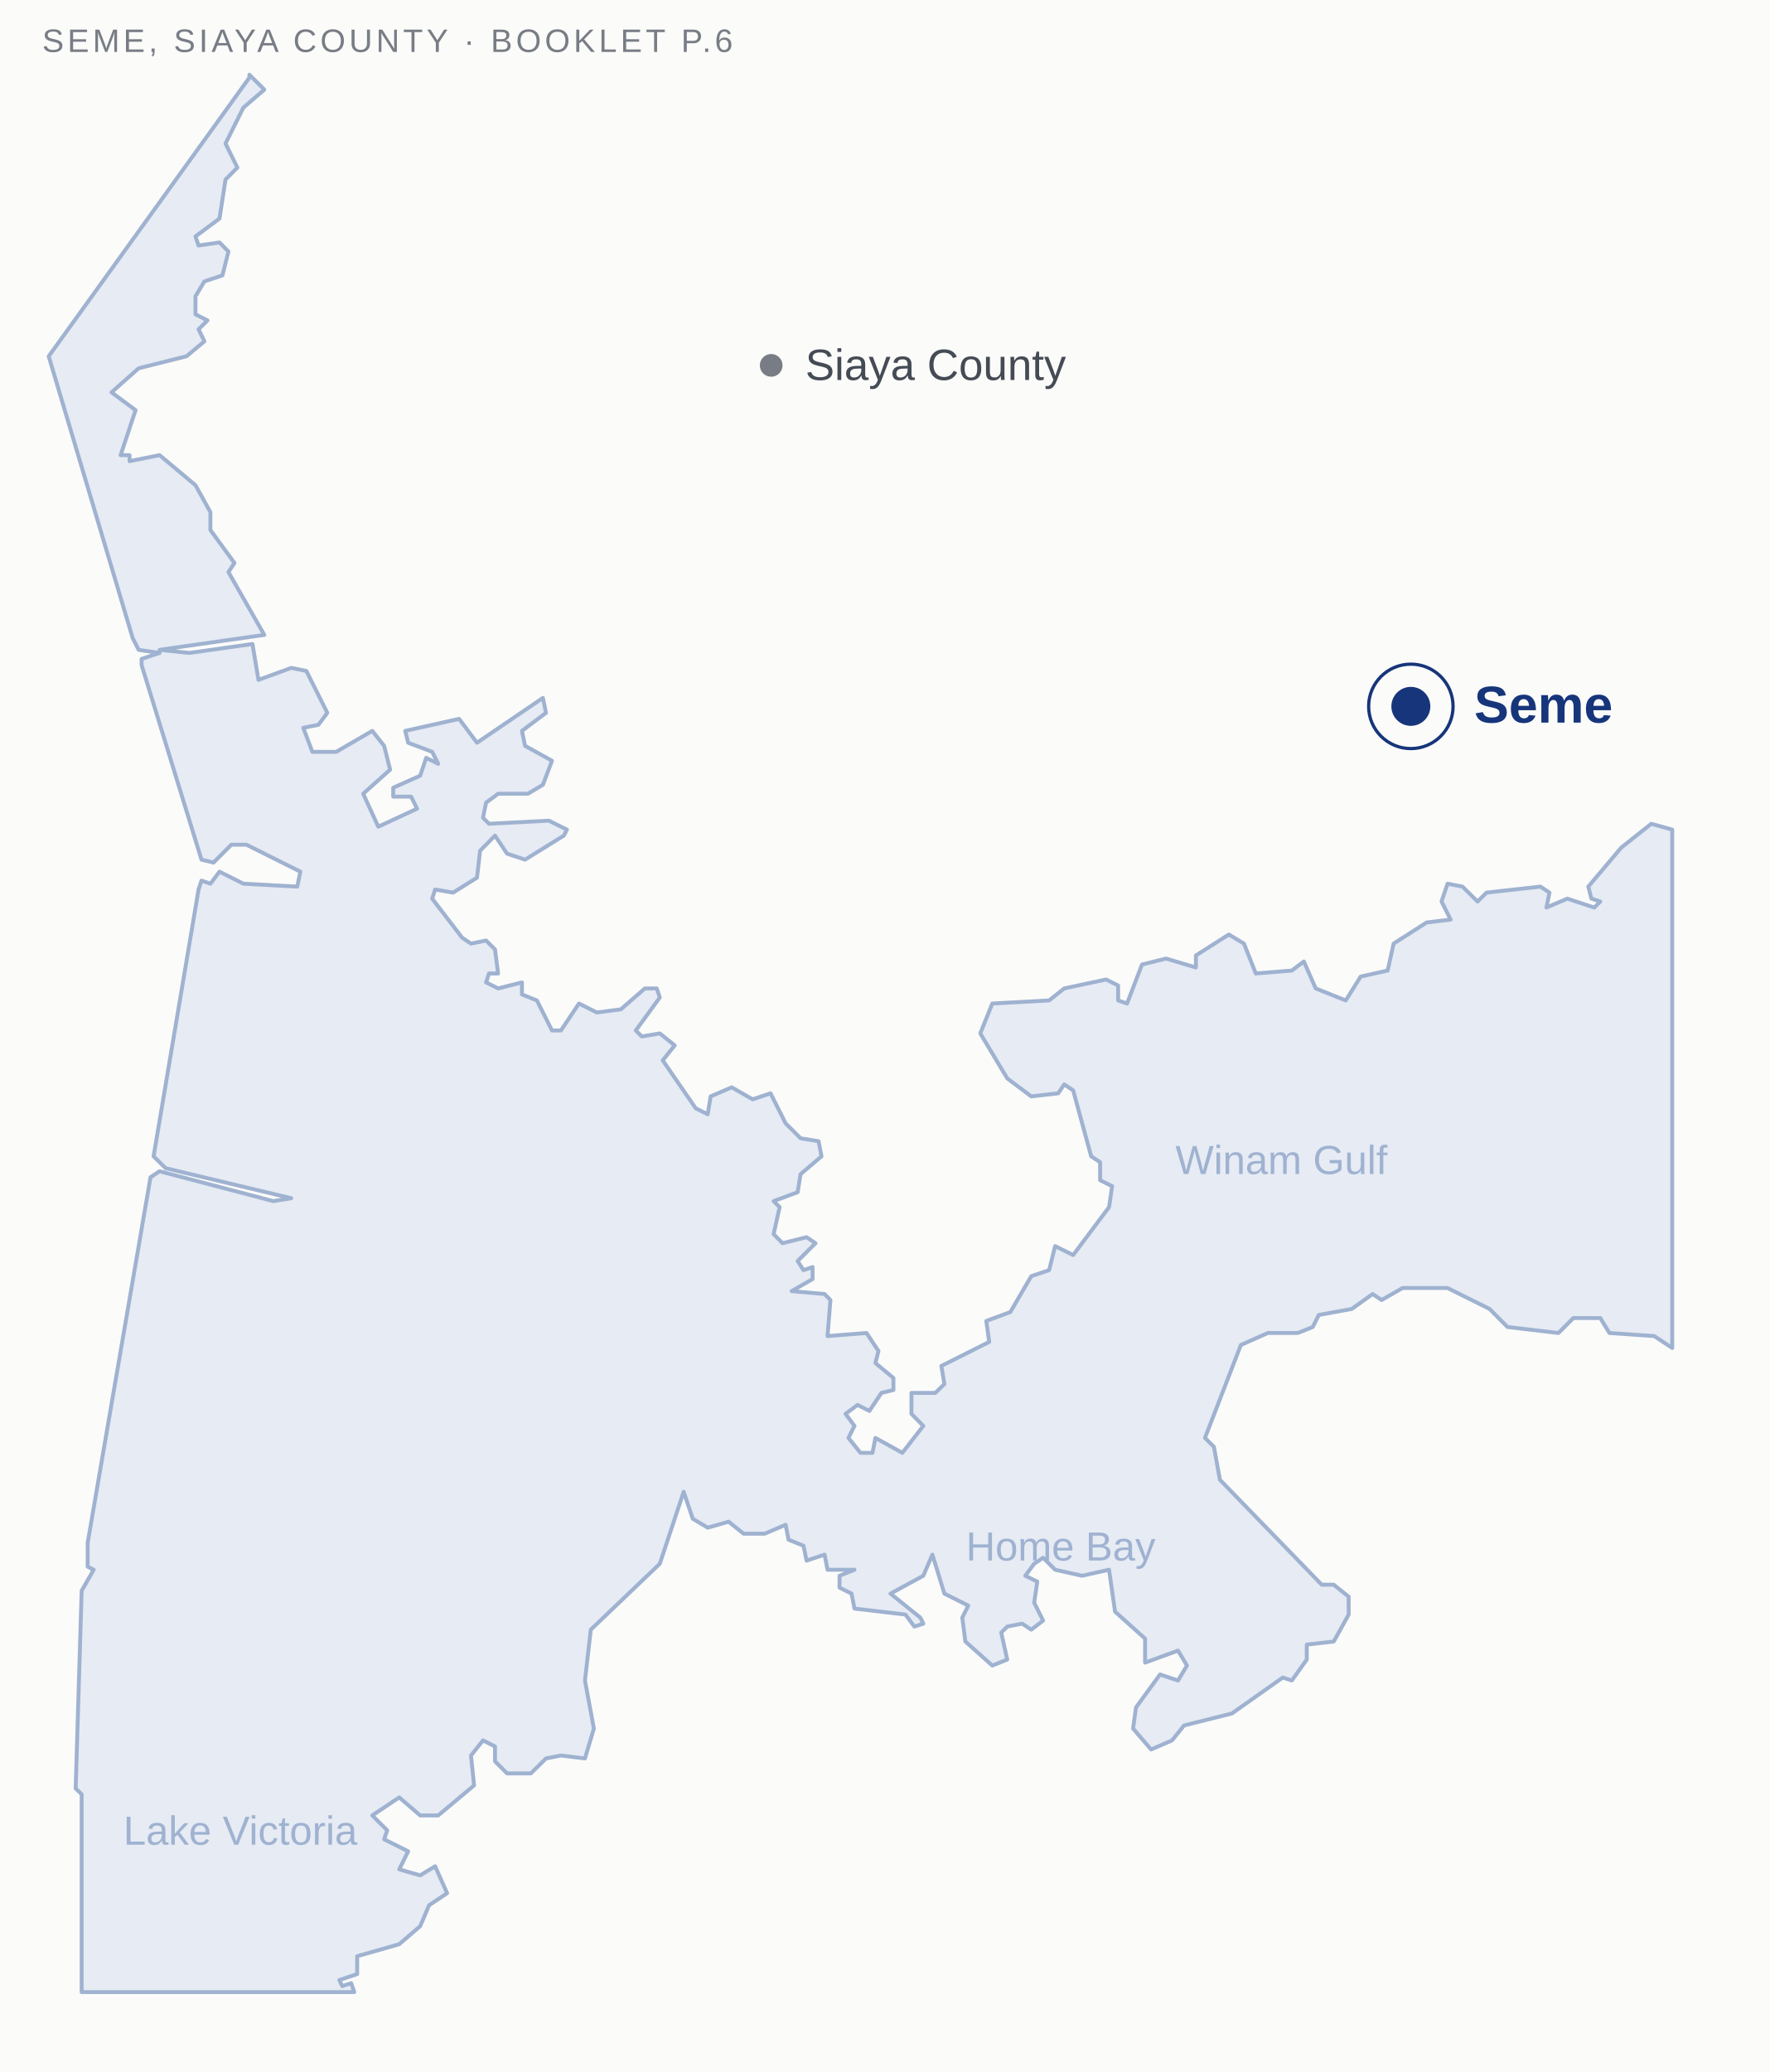
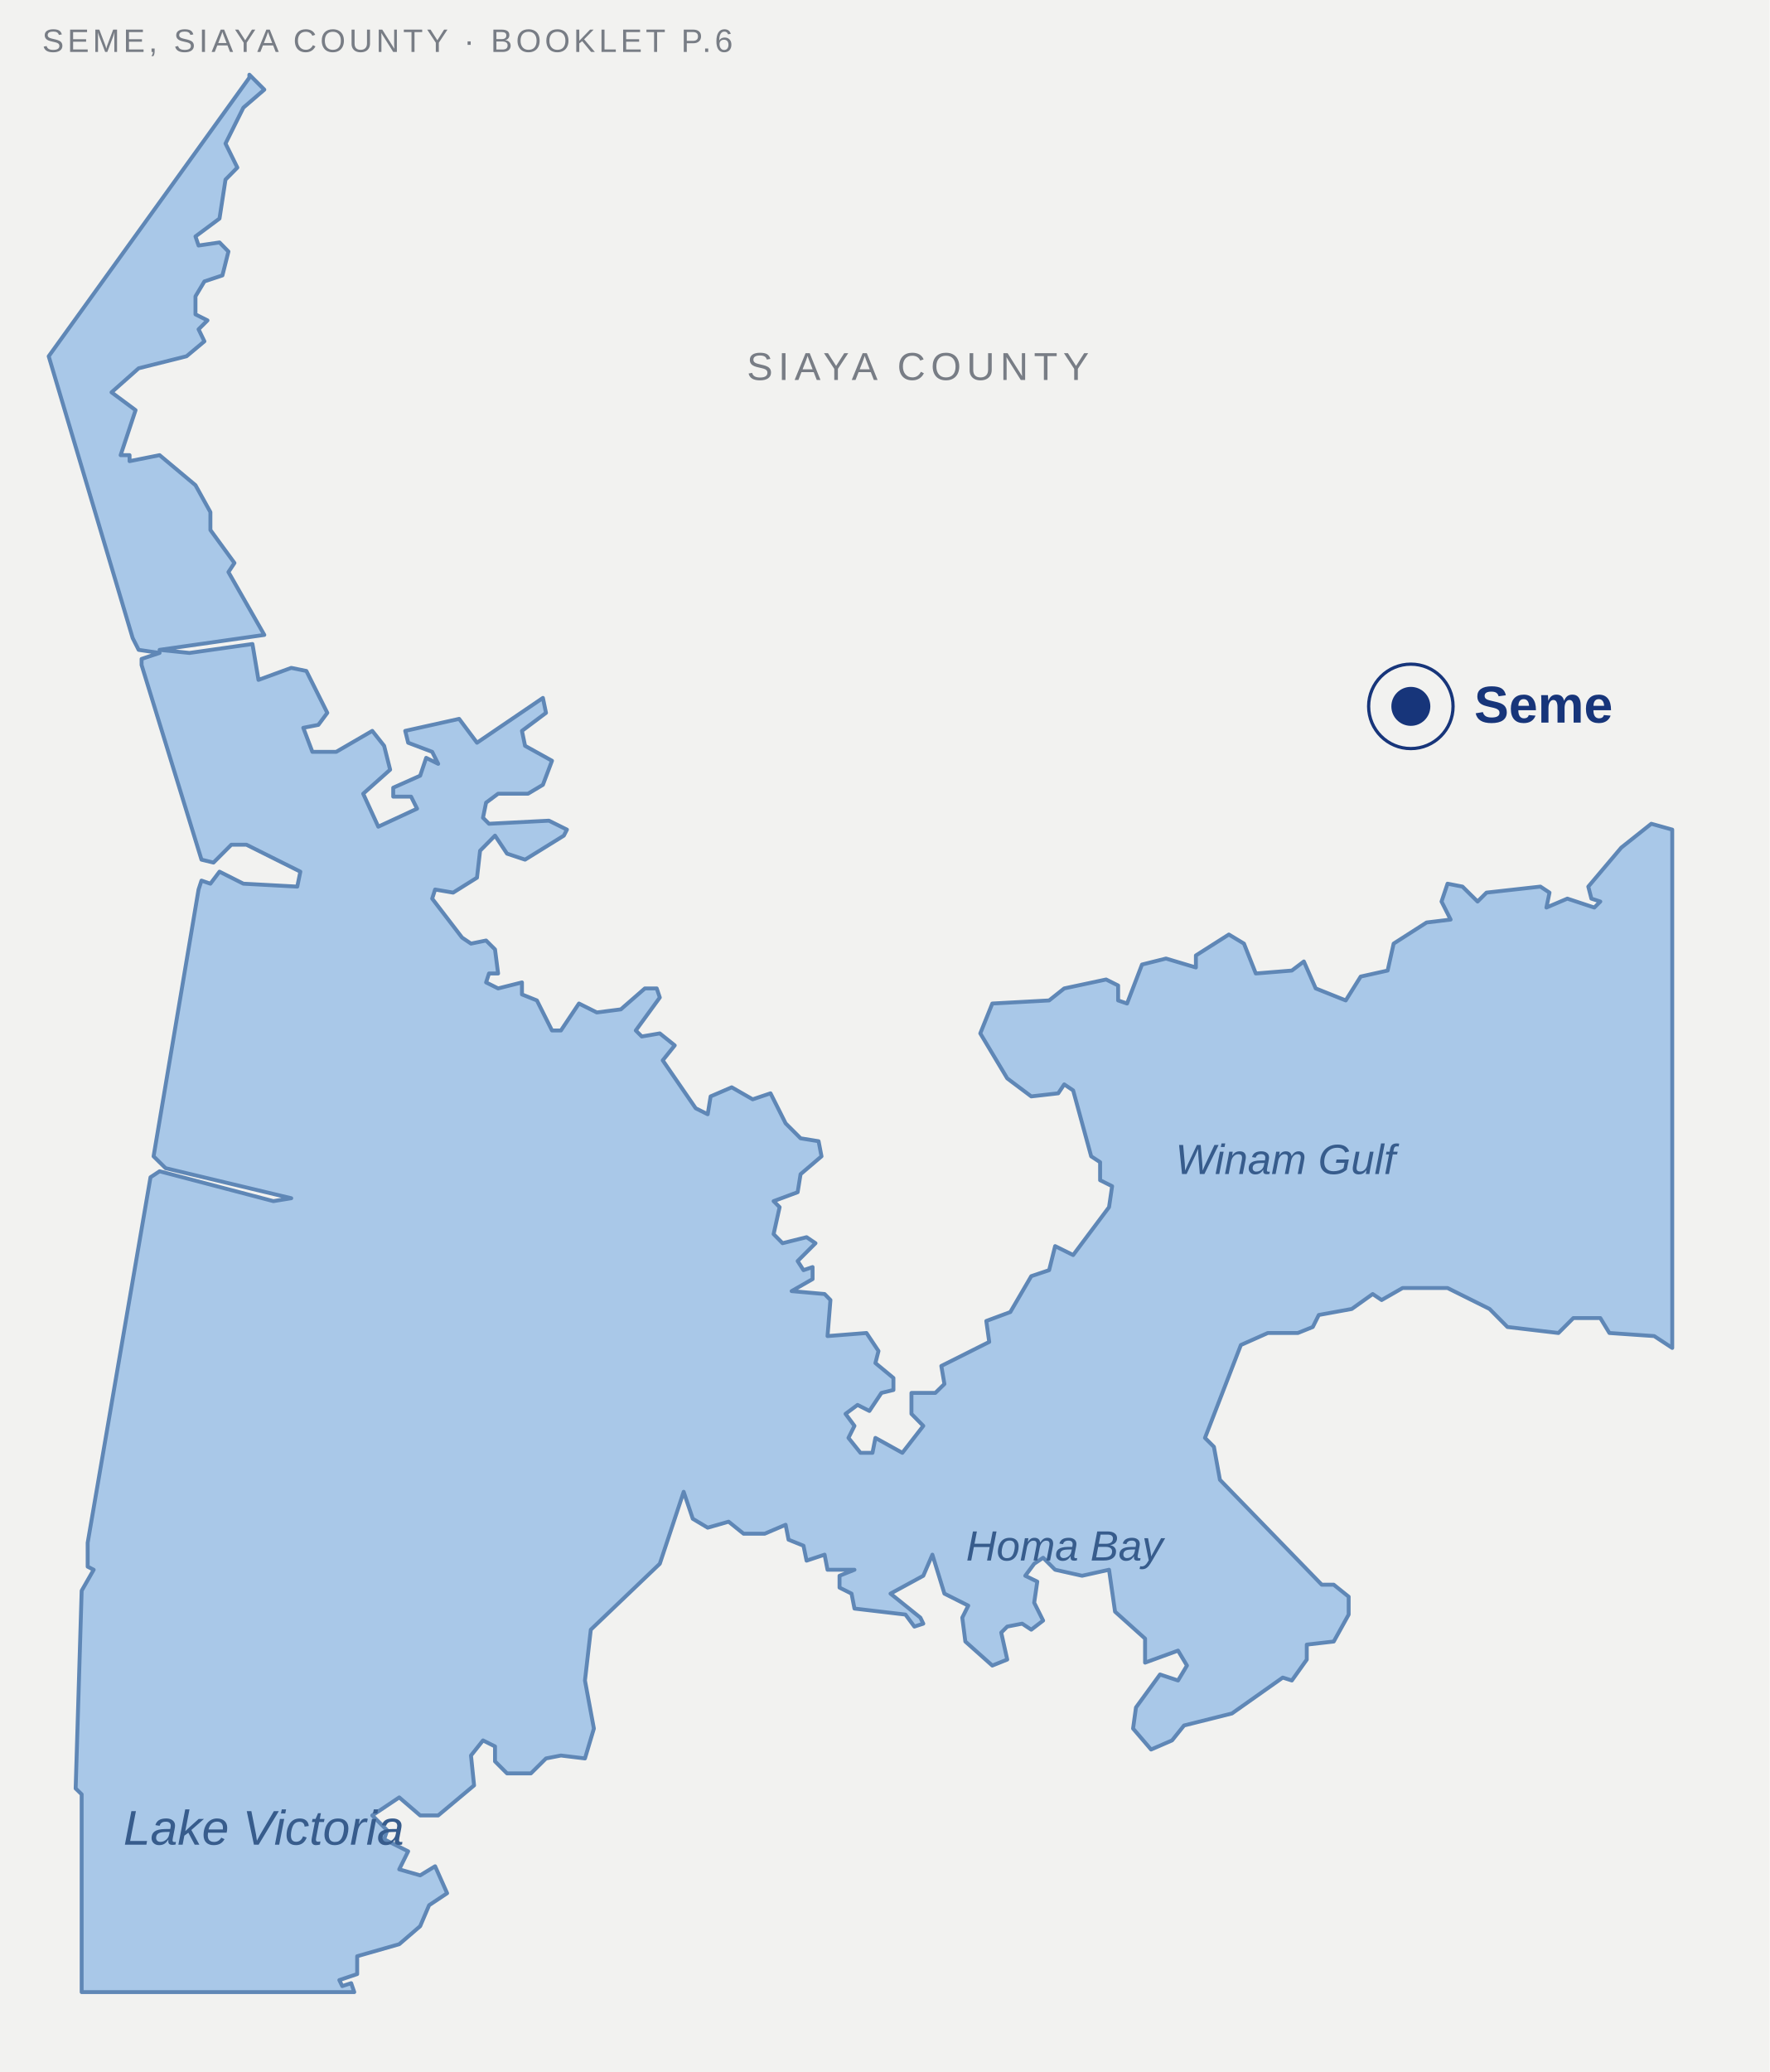
- <svg xmlns="http://www.w3.org/2000/svg" font-family="Geist, system-ui, -apple-system, Segoe UI, Helvetica Neue, Arial, sans-serif" viewBox="-30 -46 1090 1276" width="1000" role="img" aria-label="Locator map. Seme sits north east of the Winam Gulf of Lake Victoria, inside Siaya County.">
-   <rect x="-30" y="-46" width="1090" height="1276" fill="#fbfbfa" />
-   <path d="M123.6,0.0L132.8,9.2L119.9,20.3L108.9,42.4L116.2,57.2L108.9,64.6L105.2,88.6L90.4,99.6L92.3,105.2L105.2,103.3L110.7,108.9L107.0,123.6L95.9,127.3L90.4,136.5L90.4,147.6L97.8,151.3L92.3,156.8L95.9,164.2L84.9,173.4L55.4,180.8L38.7,195.6L53.5,206.6L44.3,234.3L49.8,234.3L49.8,238.0L68.3,234.3L90.4,252.8L99.6,269.4L99.6,280.4L114.4,300.7L110.7,306.3L132.8,345.0L68.3,354.2L86.7,356.1L125.5,350.6L129.2,372.7L149.4,365.3L158.7,367.2L171.6,393.0L166.1,400.4L156.8,402.2L162.4,417.0L177.1,417.0L199.3,404.1L206.6,413.3L210.3,428.0L193.7,442.8L203.0,463.1L226.9,452.0L223.2,444.6L212.2,444.6L212.2,439.1L228.8,431.7L232.5,420.7L239.9,424.4L236.2,417.0L221.4,411.4L219.6,404.1L252.8,396.7L263.8,411.4L304.4,383.8L306.3,393.0L291.5,404.1L293.4,413.3L310.0,422.5L304.4,437.3L295.2,442.8L276.8,442.8L269.4,448.3L267.5,457.6L271.2,461.3L308.1,459.4L319.2,464.9L317.3,468.6L293.4,483.4L282.3,479.7L274.9,468.6L265.7,477.9L263.8,494.5L249.1,503.7L238.0,501.8L236.2,507.4L254.6,531.4L260.1,535.1L269.4,533.2L274.9,538.7L276.8,553.5L271.2,553.5L269.4,559.0L276.8,562.7L291.5,559.0L291.5,566.4L300.7,570.1L310.0,588.6L315.5,588.6L326.6,572.0L337.6,577.5L352.4,575.6L367.2,562.7L374.5,562.7L376.4,568.3L361.6,588.6L365.3,592.3L376.4,590.4L385.6,597.8L378.2,607.0L398.5,636.5L405.9,640.2L407.7,629.2L420.7,623.6L433.6,631.0L444.6,627.3L453.9,645.8L463.1,655.0L474.2,656.8L476.0,666.1L463.1,677.1L461.3,688.2L446.5,693.7L450.2,697.4L446.5,714.0L452.0,719.6L466.8,715.9L472.3,719.6L461.3,730.6L464.9,736.2L470.5,734.3L470.5,741.7L457.6,749.1L477.9,750.9L481.5,754.6L479.7,776.8L503.7,774.9L511.1,786.0L509.2,793.4L520.3,802.6L520.3,810.0L512.9,811.8L505.5,822.9L498.2,819.2L490.8,824.7L496.3,832.1L492.6,839.5L500.0,848.7L507.4,848.7L509.2,839.5L525.8,848.7L538.7,832.1L531.4,824.7L531.4,811.8L546.1,811.8L551.7,806.3L549.8,795.2L579.3,780.4L577.5,767.5L592.3,762.0L605.2,739.9L616.2,736.2L619.9,721.4L631.0,726.9L653.1,697.4L655.0,684.5L647.6,680.8L647.6,669.7L642.1,666.1L631.0,625.5L625.5,621.8L621.8,627.3L605.2,629.2L590.4,618.1L573.8,590.4L581.2,572.0L616.2,570.1L625.5,562.7L651.3,557.2L658.7,560.9L658.7,570.1L664.2,572.0L673.4,548.0L688.2,544.3L706.6,549.8L706.6,542.4L726.9,529.5L736.2,535.1L743.5,553.5L765.7,551.7L773.1,546.1L780.4,562.7L798.9,570.1L808.1,555.4L824.7,551.7L828.4,535.1L848.7,522.1L863.5,520.3L857.9,509.2L861.6,498.2L870.8,500.0L880.1,509.2L885.6,503.7L918.8,500.0L924.4,503.7L922.5,512.9L935.4,507.4L952.0,512.9L955.7,509.2L950.2,507.4L948.3,500.0L968.6,476.0L987.1,461.3L1000.0,464.9L1000.0,784.1L988.9,776.8L961.3,774.9L955.7,765.7L939.1,765.7L929.9,774.9L898.5,771.2L887.5,760.1L861.6,747.2L833.9,747.2L821.0,754.6L815.5,750.9L802.6,760.1L782.3,763.8L778.6,771.2L769.4,774.9L750.9,774.9L734.3,782.3L712.2,839.5L717.7,845.0L721.4,865.3L784.1,929.9L791.5,929.9L800.7,937.3L800.7,948.3L791.5,964.9L774.9,966.8L774.9,976.0L765.7,988.9L760.1,987.1L728.8,1009.2L699.3,1016.6L691.9,1025.8L679.0,1031.4L667.9,1018.5L669.7,1005.5L684.5,985.2L695.6,988.9L701.1,979.7L695.6,970.5L675.3,977.9L675.3,963.1L656.8,946.5L653.1,920.7L636.5,924.4L619.9,920.7L612.5,913.3L607.0,917.0L601.5,924.4L608.9,928.0L607.0,941.0L612.5,952.0L605.2,957.6L599.6,953.9L590.4,955.7L586.7,959.4L590.4,976.0L581.2,979.7L564.6,964.9L562.7,950.2L566.4,942.8L551.7,935.4L544.3,911.4L538.7,924.4L518.5,935.4L536.9,950.2L538.7,953.9L533.2,955.7L527.7,948.3L496.3,944.6L494.5,935.4L487.1,931.7L487.1,924.4L496.3,920.7L479.7,920.7L477.9,911.4L466.8,915.1L464.9,905.9L455.7,902.2L453.9,893.0L441.0,898.5L428.0,898.5L418.8,891.1L405.9,894.8L396.7,889.3L391.1,872.7L376.4,917.0L333.9,957.6L330.3,988.9L335.8,1018.5L330.3,1036.9L315.5,1035.1L306.3,1036.9L297.0,1046.1L282.3,1046.1L274.9,1038.7L274.9,1029.5L267.5,1025.8L260.1,1035.1L262.0,1053.5L239.9,1072.0L228.8,1072.0L215.9,1060.9L199.3,1072.0L208.5,1081.2L206.6,1086.7L221.4,1094.1L215.9,1105.2L228.8,1108.9L238.0,1103.3L245.4,1119.9L234.3,1127.3L228.8,1140.2L215.9,1151.3L190.0,1158.7L190.0,1169.7L179.0,1173.4L180.8,1177.1L186.3,1175.3L188.2,1180.8L20.3,1180.8L20.3,1059.0L16.6,1055.4L20.3,933.6L27.7,920.7L24.0,918.8L24.0,904.1L62.7,679.0L68.3,675.3L138.4,693.7L149.4,691.9L72.0,673.4L64.6,666.1L92.3,501.8L94.1,496.3L99.6,498.2L105.2,490.8L119.9,498.2L153.1,500.0L155.0,490.8L121.8,474.2L112.5,474.2L101.5,485.2L94.1,483.4L57.2,363.5L57.2,359.8L68.3,356.1L55.4,354.2L51.7,346.9L0.0,173.4L123.6,1.8Z" fill="#e6ebf4" stroke="#9fb2d0" stroke-width="2.4" stroke-linejoin="round" />
+ <svg xmlns="http://www.w3.org/2000/svg" font-family="Geist, system-ui, -apple-system, Segoe UI, Helvetica Neue, Arial, sans-serif" viewBox="-30 -46 1090 1276" width="1000" role="img" aria-label="Locator map. Blue is Lake Victoria and its Winam Gulf; the warm tone is land. Seme sits on the north east shore of the gulf, in Siaya County, western Kenya.">
+   <rect x="-30" y="-46" width="1090" height="1276" fill="#f2f2f0" />
+   <path d="M123.6,0.0L132.8,9.2L119.9,20.3L108.9,42.4L116.2,57.2L108.9,64.6L105.2,88.6L90.4,99.6L92.3,105.2L105.2,103.3L110.7,108.9L107.0,123.6L95.9,127.3L90.4,136.5L90.4,147.6L97.8,151.3L92.3,156.8L95.9,164.2L84.9,173.4L55.4,180.8L38.7,195.6L53.5,206.6L44.3,234.3L49.8,234.3L49.8,238.0L68.3,234.3L90.4,252.8L99.6,269.4L99.6,280.4L114.4,300.7L110.7,306.3L132.8,345.0L68.3,354.2L86.7,356.1L125.5,350.6L129.2,372.7L149.4,365.3L158.7,367.2L171.6,393.0L166.1,400.4L156.8,402.2L162.4,417.0L177.1,417.0L199.3,404.1L206.6,413.3L210.3,428.0L193.7,442.8L203.0,463.1L226.9,452.0L223.2,444.6L212.2,444.6L212.2,439.1L228.8,431.7L232.5,420.7L239.9,424.4L236.2,417.0L221.4,411.4L219.6,404.1L252.8,396.7L263.8,411.4L304.4,383.8L306.3,393.0L291.5,404.1L293.4,413.3L310.0,422.5L304.4,437.3L295.2,442.8L276.8,442.8L269.4,448.3L267.5,457.6L271.2,461.3L308.1,459.4L319.2,464.9L317.3,468.6L293.4,483.4L282.3,479.7L274.9,468.6L265.7,477.9L263.8,494.5L249.1,503.7L238.0,501.8L236.2,507.4L254.6,531.4L260.1,535.1L269.4,533.2L274.9,538.7L276.8,553.5L271.2,553.5L269.4,559.0L276.8,562.7L291.5,559.0L291.5,566.4L300.7,570.1L310.0,588.6L315.5,588.6L326.6,572.0L337.6,577.5L352.4,575.6L367.2,562.7L374.5,562.7L376.4,568.3L361.6,588.6L365.3,592.3L376.4,590.4L385.6,597.8L378.2,607.0L398.5,636.5L405.9,640.2L407.7,629.2L420.7,623.6L433.6,631.0L444.6,627.3L453.9,645.8L463.1,655.0L474.2,656.8L476.0,666.1L463.1,677.1L461.3,688.2L446.5,693.7L450.2,697.4L446.5,714.0L452.0,719.6L466.8,715.9L472.3,719.6L461.3,730.6L464.9,736.2L470.5,734.3L470.5,741.7L457.6,749.1L477.9,750.9L481.5,754.6L479.7,776.8L503.7,774.9L511.1,786.0L509.2,793.4L520.3,802.6L520.3,810.0L512.9,811.8L505.5,822.9L498.2,819.2L490.8,824.7L496.3,832.1L492.6,839.5L500.0,848.7L507.4,848.7L509.2,839.5L525.8,848.7L538.7,832.1L531.4,824.7L531.4,811.8L546.1,811.8L551.7,806.3L549.8,795.2L579.3,780.4L577.5,767.5L592.3,762.0L605.2,739.9L616.2,736.2L619.9,721.4L631.0,726.9L653.1,697.4L655.0,684.5L647.6,680.8L647.6,669.7L642.1,666.1L631.0,625.5L625.5,621.8L621.8,627.3L605.2,629.2L590.4,618.1L573.8,590.4L581.2,572.0L616.2,570.1L625.5,562.7L651.3,557.2L658.7,560.9L658.7,570.1L664.2,572.0L673.4,548.0L688.2,544.3L706.6,549.8L706.6,542.4L726.9,529.5L736.2,535.1L743.5,553.5L765.7,551.7L773.1,546.1L780.4,562.7L798.9,570.1L808.1,555.4L824.7,551.7L828.4,535.1L848.7,522.1L863.5,520.3L857.9,509.2L861.6,498.2L870.8,500.0L880.1,509.2L885.6,503.7L918.8,500.0L924.4,503.7L922.5,512.9L935.4,507.4L952.0,512.9L955.7,509.2L950.2,507.4L948.3,500.0L968.6,476.0L987.1,461.3L1000.0,464.9L1000.0,784.1L988.9,776.8L961.3,774.9L955.7,765.7L939.1,765.7L929.9,774.9L898.5,771.2L887.5,760.1L861.6,747.2L833.9,747.2L821.0,754.6L815.5,750.9L802.6,760.1L782.3,763.8L778.6,771.2L769.4,774.9L750.9,774.9L734.3,782.3L712.2,839.5L717.7,845.0L721.4,865.3L784.1,929.9L791.5,929.9L800.7,937.3L800.7,948.3L791.5,964.9L774.9,966.8L774.9,976.0L765.7,988.9L760.1,987.1L728.8,1009.2L699.3,1016.6L691.9,1025.8L679.0,1031.4L667.9,1018.5L669.7,1005.5L684.5,985.2L695.6,988.9L701.1,979.7L695.6,970.5L675.3,977.9L675.3,963.1L656.8,946.5L653.1,920.7L636.5,924.4L619.9,920.7L612.5,913.3L607.0,917.0L601.5,924.4L608.9,928.0L607.0,941.0L612.5,952.0L605.2,957.6L599.6,953.9L590.4,955.7L586.7,959.4L590.4,976.0L581.2,979.7L564.6,964.9L562.7,950.2L566.4,942.8L551.7,935.4L544.3,911.4L538.7,924.4L518.5,935.4L536.9,950.2L538.7,953.9L533.2,955.7L527.7,948.3L496.3,944.6L494.5,935.4L487.1,931.7L487.1,924.4L496.3,920.7L479.7,920.7L477.9,911.4L466.8,915.1L464.9,905.9L455.7,902.2L453.9,893.0L441.0,898.5L428.0,898.5L418.8,891.1L405.9,894.8L396.7,889.3L391.1,872.7L376.4,917.0L333.9,957.6L330.3,988.9L335.8,1018.5L330.3,1036.9L315.5,1035.1L306.3,1036.9L297.0,1046.1L282.3,1046.1L274.9,1038.7L274.9,1029.5L267.5,1025.8L260.1,1035.1L262.0,1053.5L239.9,1072.0L228.8,1072.0L215.9,1060.9L199.3,1072.0L208.5,1081.2L206.6,1086.7L221.4,1094.1L215.9,1105.2L228.8,1108.9L238.0,1103.3L245.4,1119.9L234.3,1127.3L228.8,1140.2L215.9,1151.3L190.0,1158.7L190.0,1169.7L179.0,1173.4L180.8,1177.1L186.3,1175.3L188.2,1180.8L20.3,1180.8L20.3,1059.0L16.6,1055.4L20.3,933.6L27.7,920.7L24.0,918.8L24.0,904.1L62.7,679.0L68.3,675.3L138.4,693.7L149.4,691.9L72.0,673.4L64.6,666.1L92.3,501.8L94.1,496.3L99.6,498.2L105.2,490.8L119.9,498.2L153.1,500.0L155.0,490.8L121.8,474.2L112.5,474.2L101.5,485.2L94.1,483.4L57.2,363.5L57.2,359.8L68.3,356.1L55.4,354.2L51.7,346.9L0.0,173.4L123.6,1.8Z" fill="#a9c8e8" stroke="#5f87b6" stroke-width="2.4" stroke-linejoin="round" />
  <text x="-4" y="-14" class="m" font-size="20" letter-spacing="0.11em" fill="#787d85">SEME, SIAYA COUNTY · BOOKLET P.6</text>
-   <circle cx="445" cy="179" r="7" fill="#787d85" />
-   <text x="466" y="188" class="s" font-size="27" fill="#454b54">Siaya County</text>
+   <text x="430" y="188" class="s" font-size="24" letter-spacing="0.14em" fill="#787d85">SIAYA COUNTY</text>
  <circle cx="839" cy="389" r="26" fill="none" stroke="#17357a" stroke-width="2" />
  <circle cx="839" cy="389" r="12" fill="#17357a" />
  <text x="878" y="399" class="s" font-size="32" font-weight="600" fill="#17357a">Seme</text>
-   <text x="694" y="677" class="s" font-size="25" fill="#9fb2d0">Winam Gulf</text>
-   <text x="565" y="915" class="s" font-size="25" fill="#9fb2d0">Home Bay</text>
-   <text x="46" y="1090" class="s" font-size="25" fill="#9fb2d0">Lake Victoria</text>
+   <text x="694" y="677" class="s" font-size="26" font-style="italic" fill="#375c8c">Winam Gulf</text>
+   <text x="565" y="915" class="s" font-size="26" font-style="italic" fill="#375c8c">Homa Bay</text>
+   <text x="46" y="1090" class="s" font-size="30" font-style="italic" fill="#375c8c">Lake Victoria</text>
</svg>
